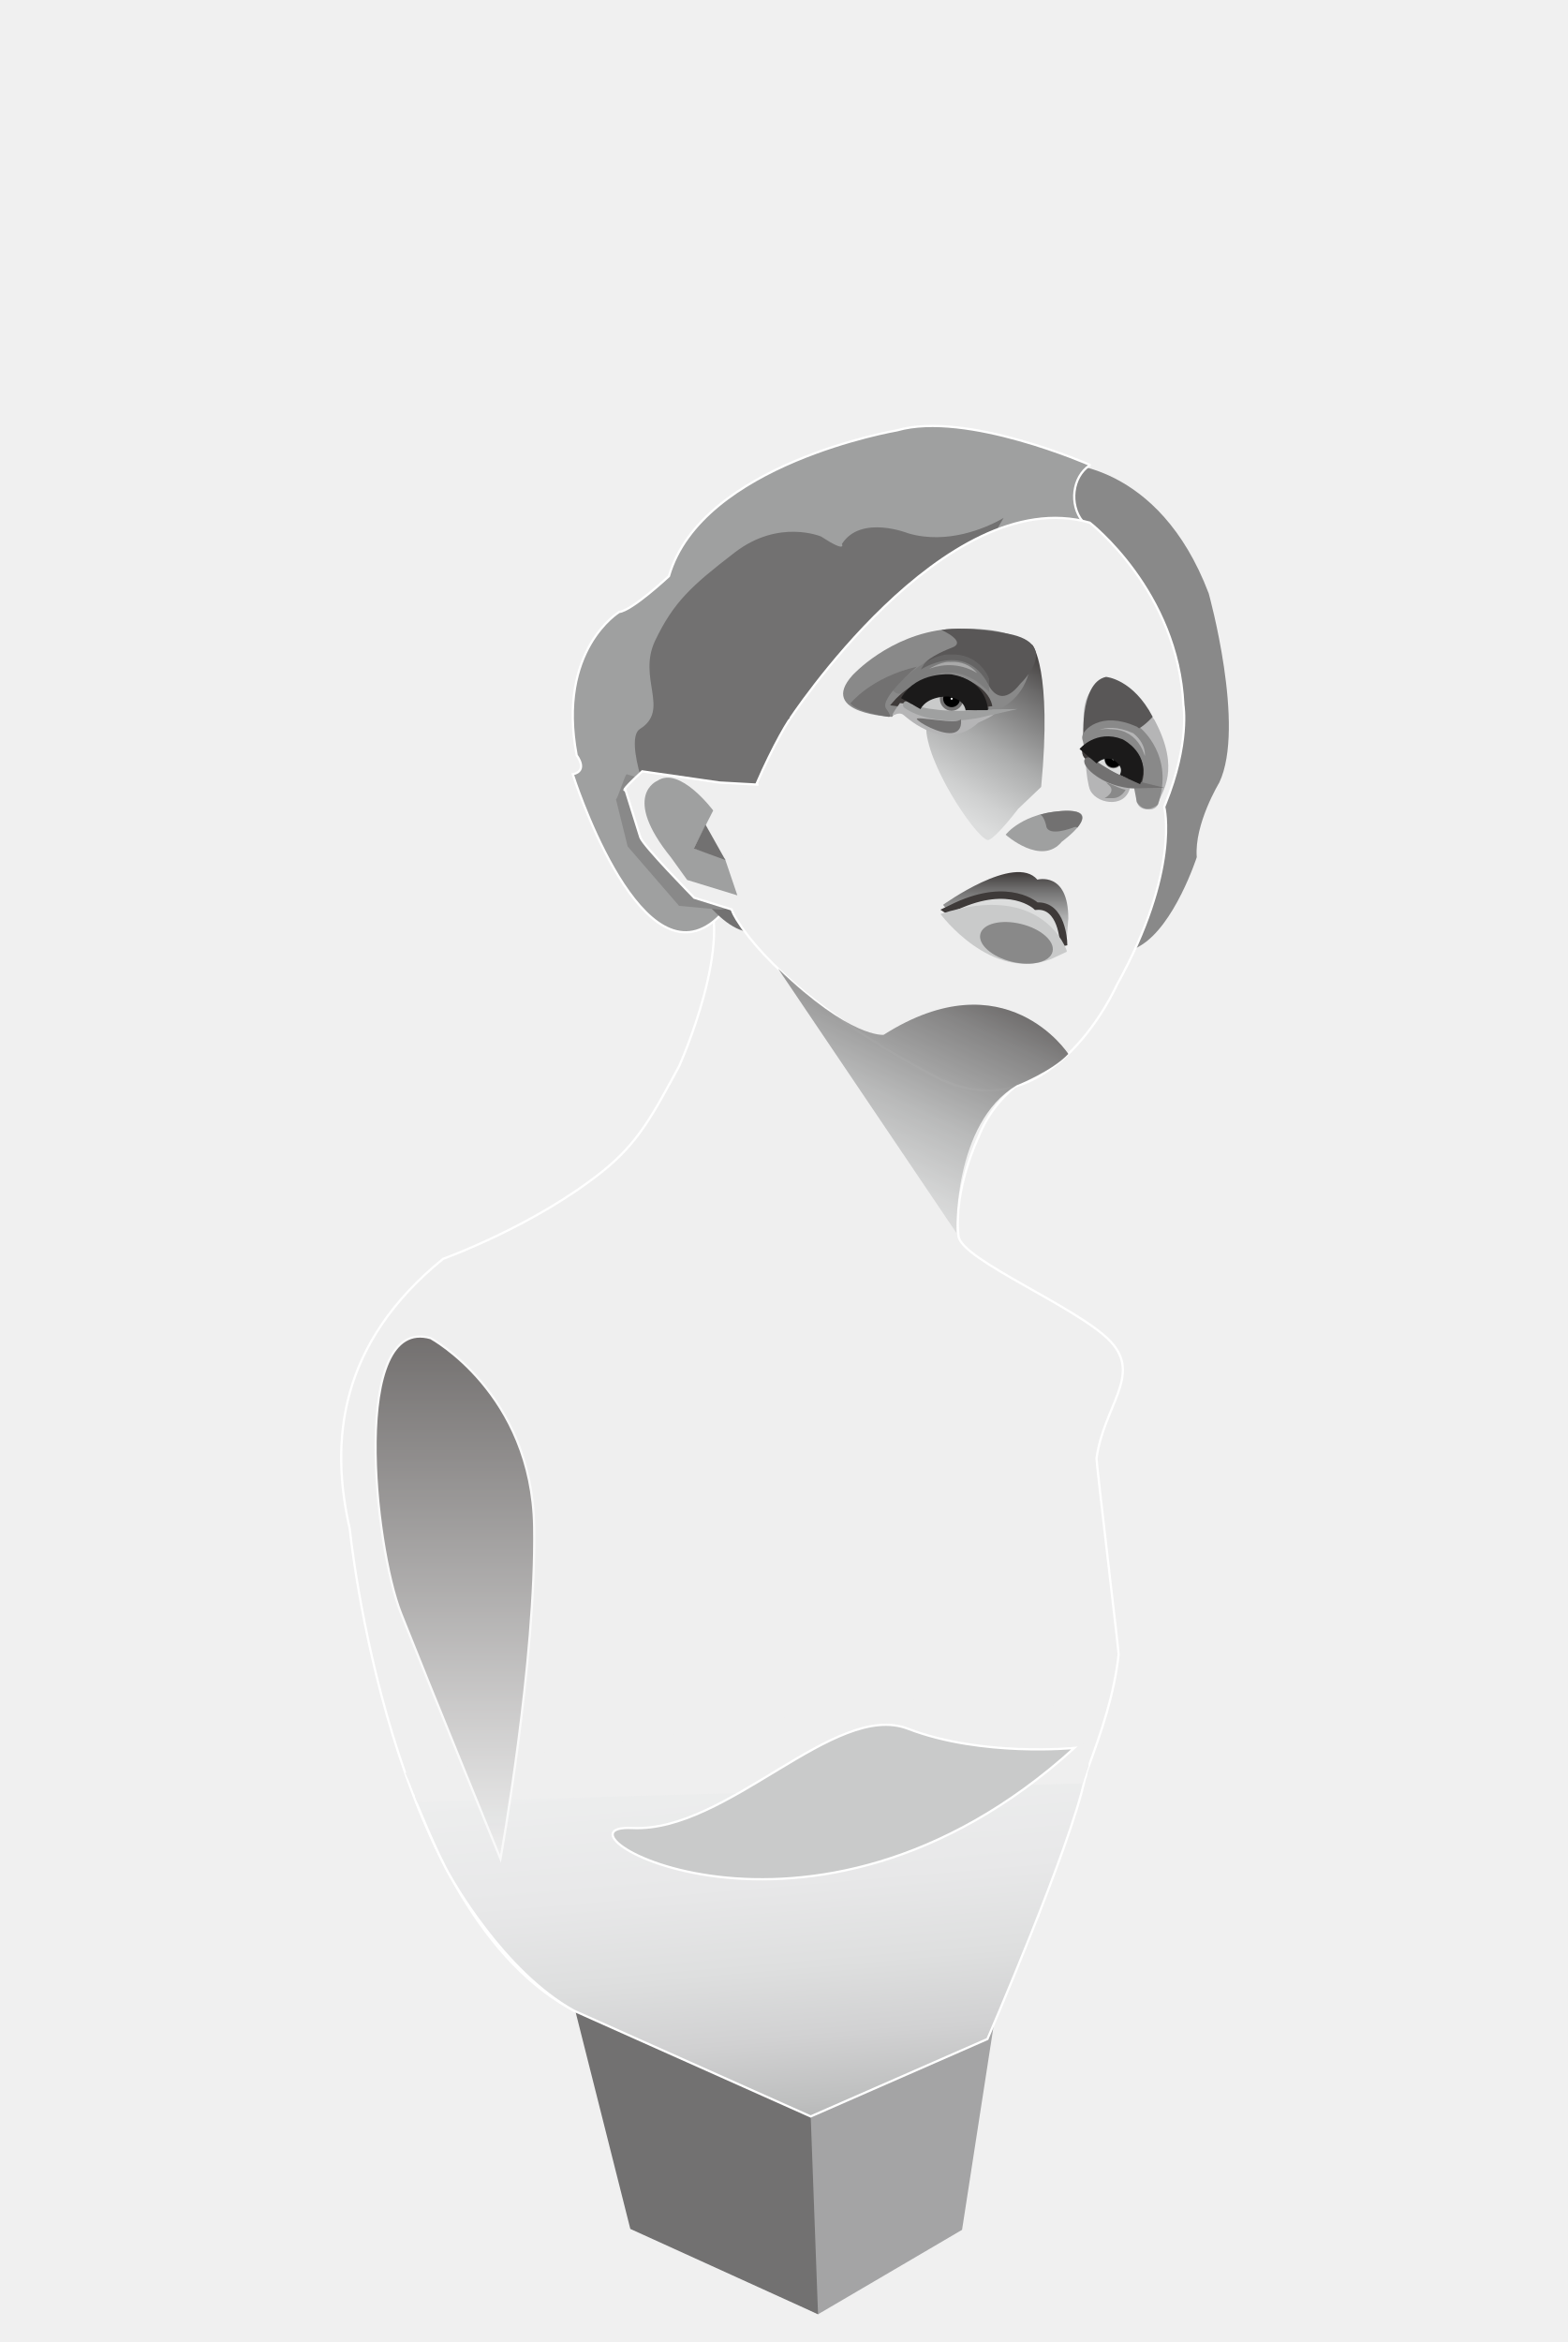
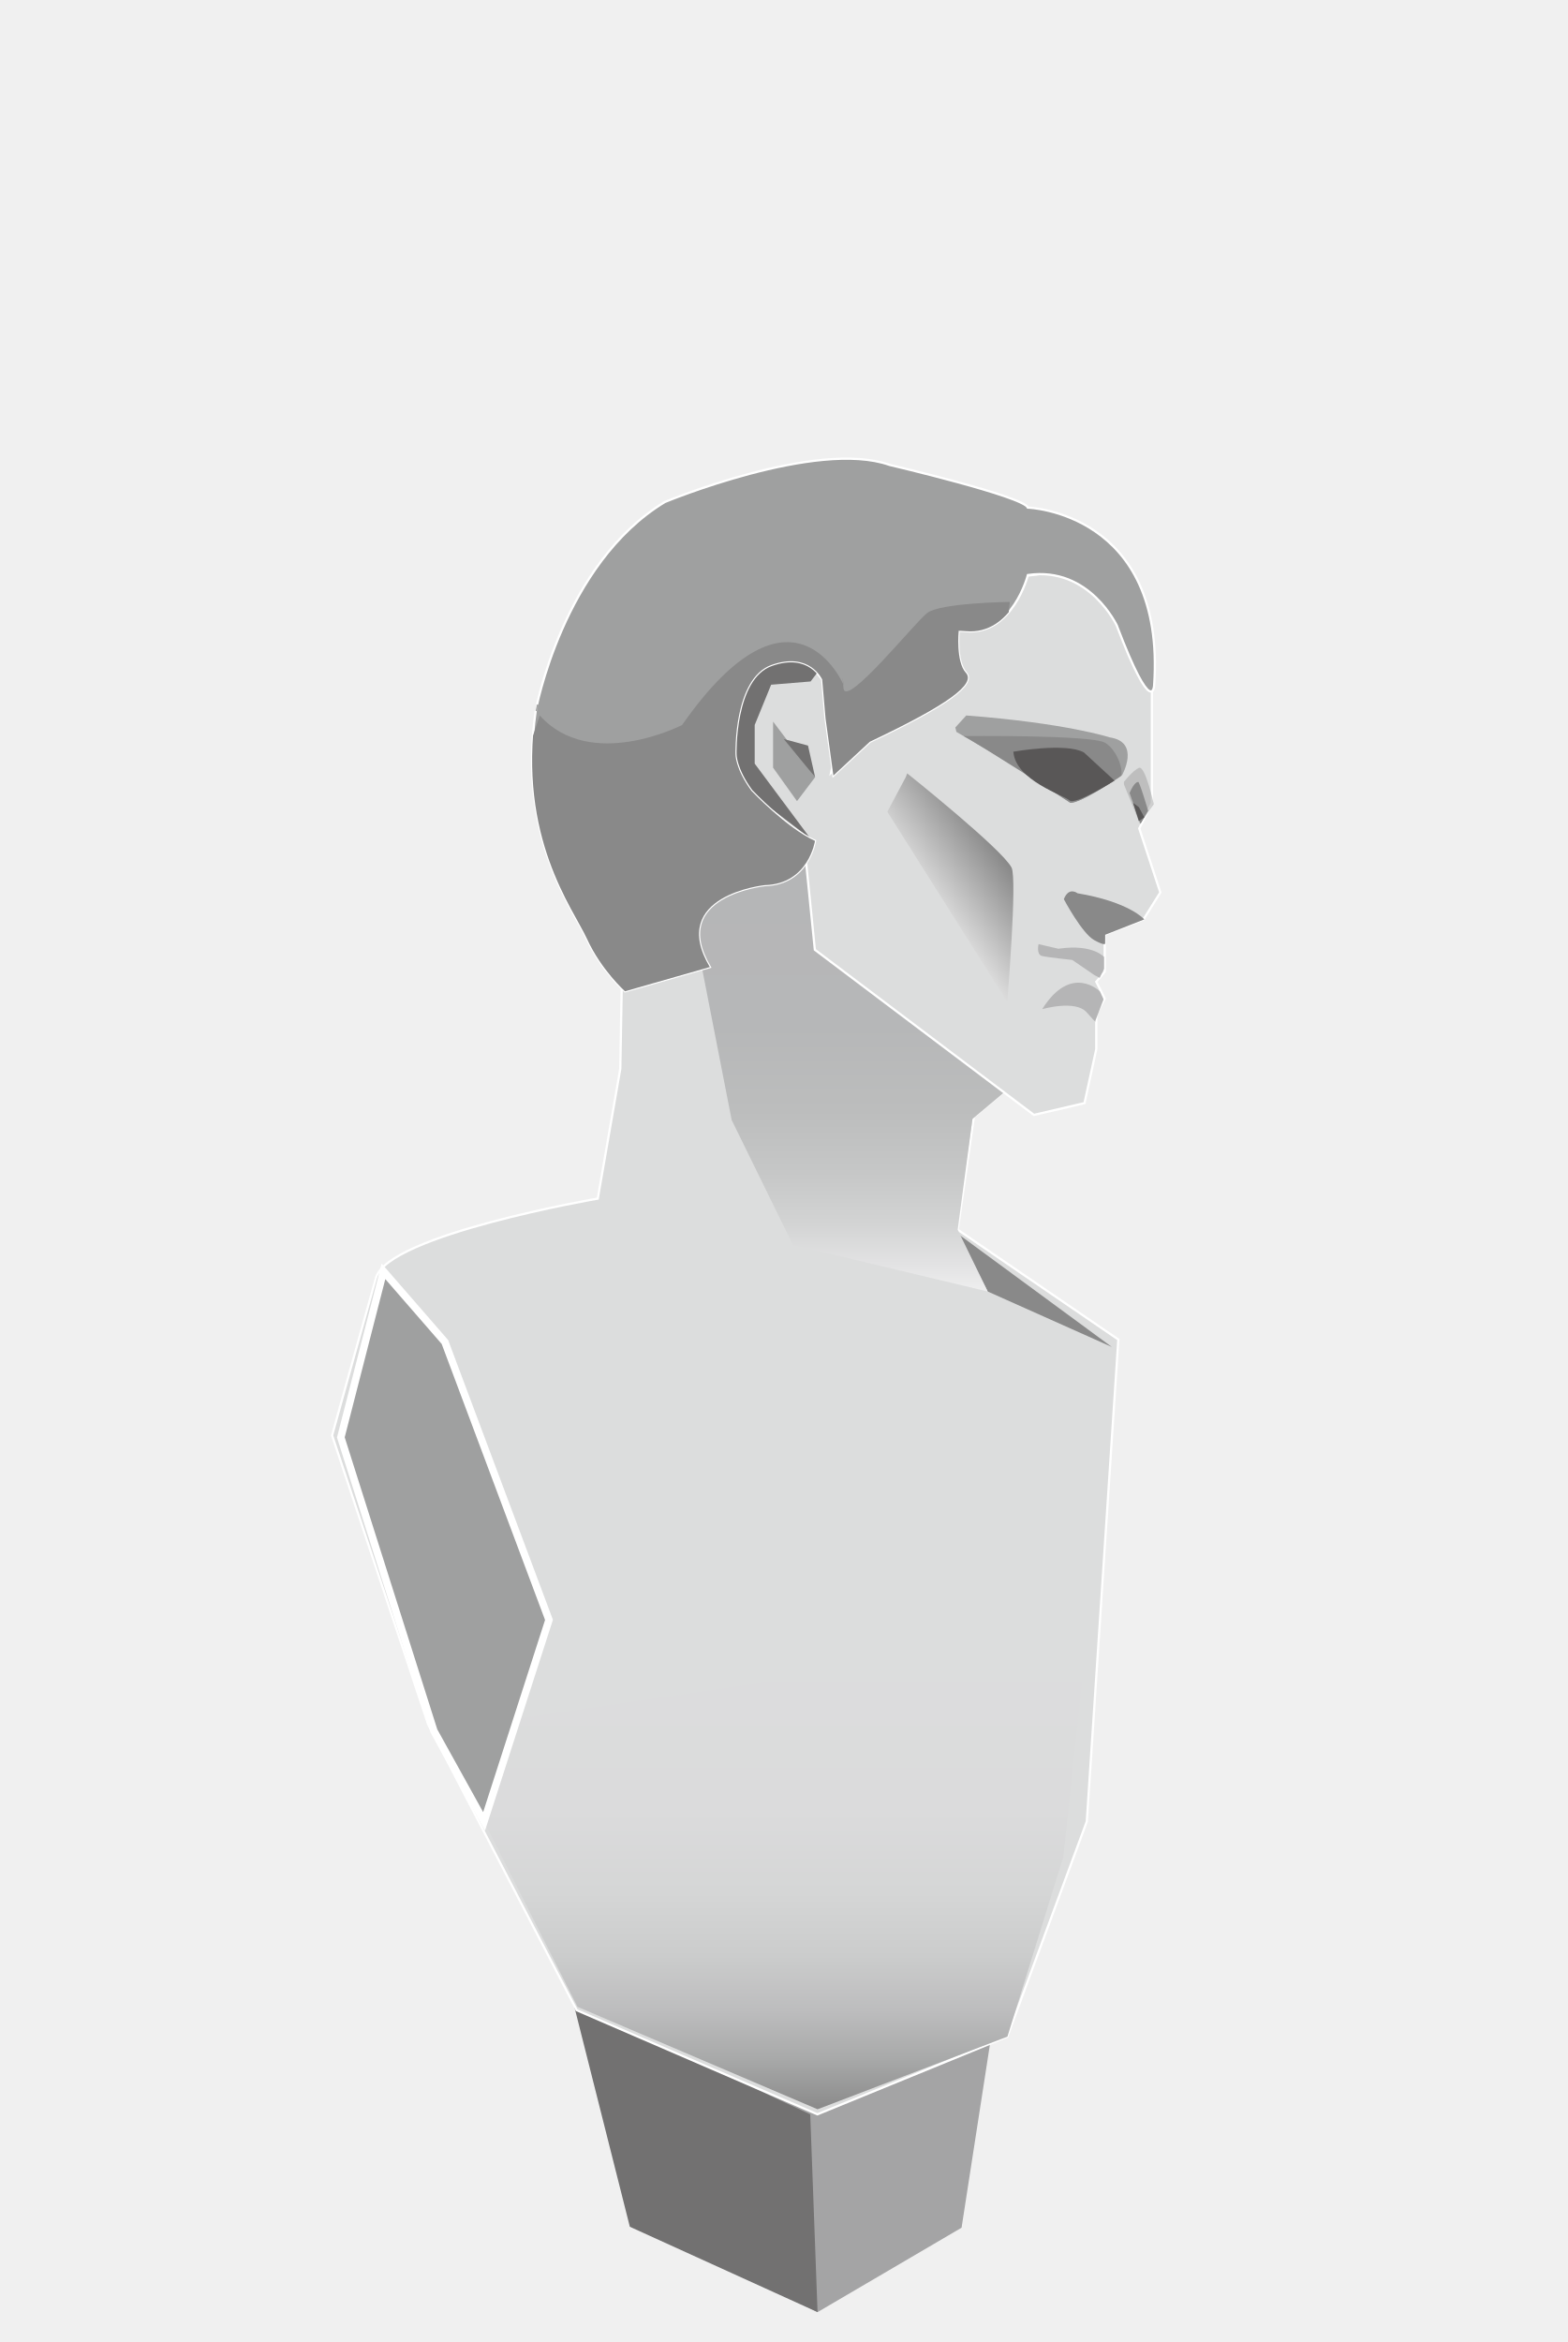
- <svg xmlns="http://www.w3.org/2000/svg" width="210.833" height="315" viewBox="0 0 210.833 315">
+ <svg xmlns="http://www.w3.org/2000/svg" xmlns:xlink="http://www.w3.org/1999/xlink" width="210.833" height="315" viewBox="0 0 210.833 315">
  <g>
-     <path fill="#EFEFEF" stroke="#fff" stroke-width=".3" stroke-miterlimit="10" d="M149.328 180.37c-4.365-4.566-20.046-10.935-20.393-14.122-.693-6.374 2.699-13.339 2.699-13.339 2.652-6.864 9.256-9.514 9.256-9.514l-27.344-24.034s-23.153-6.905-18.812 0c4.342 6.906-3.376 24.034-3.376 24.034-3.468 6.397-5.417 10.225-10.25 14.106-9.28 7.454-21.492 11.807-21.492 11.807-14 11.362-15.283 24.484-12.563 36.346 0 0 5.176 52.127 30.589 65.011 19.157 9.713 43.538 2.365 55.179-5.752 3.801-2.651 6.802-7.161 6.802-7.161 4.223-15.796 9.622-24.3 10.855-35.242.024-.33-3.028-25.983-2.979-26.341.98-7.131 6.193-11.233 1.829-15.799z" />
-     <path fill="#A4A4A5" d="M129.414 299.914l-19.373 11.357-21.544-11.107.534-59 50.249-5.001z" />
-     <path fill="#727171" d="M109.056 284.664l.985 26.607-25.252-11.482-7.558-29.958z" />
-     <linearGradient gradientUnits="userSpaceOnUse" x1="102.64" y1="283.987" x2="102.64" y2="220.212">
+     <path fill="#A4A4A5" d="M129.349 299.626l-19.373 11.357-21.544-11.107.534-59 50.249-5.001z" />
+     <path fill="#727171" d="M108.991 284.376l.985 26.607-25.252-11.482-7.558-29.958z" />
+     <path fill="#DCDDDD" stroke="#fff" stroke-width=".3" stroke-miterlimit="10" d="M83.944 114.96l-.504 28.79-3.029 17.46s-28.191 4.856-29.827 10.641c-1.636 5.785-5.911 21.205-5.911 21.205l12.905 38.82 20 38.5 32.377 14 25.542-10.449 10.699-28.945 4.239-64.815-21.606-14.766 2.176-15.193 7.426-6.226" />
+     <linearGradient id="a" gradientUnits="userSpaceOnUse" x1="102.575" y1="283.699" x2="102.575" y2="219.925">
      <stop offset="0" stop-color="#898989" />
-       <stop offset=".076" stop-color="#A6A6A7" />
-       <stop offset=".161" stop-color="#BEBFBF" />
-       <stop offset=".256" stop-color="#D1D1D2" />
-       <stop offset=".363" stop-color="#DEDFDF" />
-       <stop offset=".489" stop-color="#E8E8E9" />
-       <stop offset=".654" stop-color="#EDEEEE" />
-       <stop offset=".995" stop-color="#EFEFEF" />
+       <stop offset=".02" stop-color="#909090" />
+       <stop offset=".11" stop-color="#A9AAAA" />
+       <stop offset=".21" stop-color="#BDBDBE" />
+       <stop offset=".323" stop-color="#CBCCCC" />
+       <stop offset=".457" stop-color="#D5D6D6" />
+       <stop offset=".63" stop-color="#DBDBDC" />
+       <stop offset=".99" stop-color="#DCDDDD" />
    </linearGradient>
-     <linearGradient id="a" gradientUnits="userSpaceOnUse" x1="105.8" y1="297.541" x2="98.116" y2="207.324">
-       <stop offset="0" stop-color="#898989" />
-       <stop offset=".076" stop-color="#A6A6A7" />
-       <stop offset=".161" stop-color="#BEBFBF" />
-       <stop offset=".256" stop-color="#D1D1D2" />
-       <stop offset=".363" stop-color="#DEDFDF" />
-       <stop offset=".489" stop-color="#E8E8E9" />
-       <stop offset=".654" stop-color="#EDEEEE" />
-       <stop offset=".995" stop-color="#EFEFEF" />
-     </linearGradient>
-     <path fill="url(#a)" stroke="#fff" stroke-width=".3" stroke-miterlimit="10" d="M60.642 252.468s6.985 12.681 16.587 17.981l31.823 14.214 23.775-10.414s11.215-25.917 13.106-34.998c0 0 9.12-16.623-90.319 2.229 0 .001 3.267 8.118 5.028 10.988z" />
-     <path fill="#EFEFEF" d="M54.5 238.451l.771 1.653.854 2.271 89.521-2.5.781-2.312.069-2.125-7.216-9.24-84.78 12.253" />
-     <linearGradient id="b" gradientUnits="userSpaceOnUse" x1="-161.97" y1="250" x2="-161.97" y2="179.763" gradientTransform="matrix(-1 0 0 1 -100.776 0)">
-       <stop offset="0" stop-color="#EFEFEF" />
-       <stop offset="1" stop-color="#3E3A39" />
-     </linearGradient>
-     <path opacity=".7" fill="url(#b)" stroke="#fff" stroke-width=".3" stroke-miterlimit="10" d="M57.941 179.98s13.631 7.395 13.916 25.375c.284 17.979-4.531 44.645-4.531 44.645s-9.669-23.636-13.36-32.944c-3.692-9.308-6.816-40.166 3.975-37.076z" />
-     <path fill="#C9CACA" stroke="#fff" stroke-width=".3" stroke-miterlimit="10" d="M144.523 235.099s-12.459 1.237-22.363-2.577-24.313 13.984-37.13 13.348c-12.818-.636 23.749 21.681 59.493-10.771z" />
+     <path fill="url(#a)" d="M146.217 219.925l-87.284 12.789 18.749 37.204 32.294 13.781 25.542-9.771 7.522-24.199" />
+     <path fill="#898989" d="M132.87 173.71l16.691 7.458-20.691-15.208z" />
+     <path fill="#9FA0A0" stroke="#fff" stroke-miterlimit="10" d="M59.849 180.5l-8.266-9.508-5.734 22.341 12.511 39.465 6.756 12.185 8.733-27.108z" />
+     <path fill="#727171" stroke="#F7F8F8" stroke-width=".6" stroke-miterlimit="10" d="M95.099 269.543" />
+     <path fill="#C9CACA" stroke="#F7F8F8" stroke-width=".6" stroke-miterlimit="10" d="M87.442 244.983M109.976 284.376" />
  </g>
  <g>
-     <path fill="#898989" d="M142.591 62.336s13.227-.356 20.001 17.474c0 0 4.994 17.896 1.426 25.44 0 0-3.388 5.583-3.031 10.041 0 0-2.99 9.254-7.646 11.937l-4.657 2.684-4.979-60.165-1.114-7.411z" />
-     <path fill="#9FA0A0" stroke="#fff" stroke-width=".3" stroke-miterlimit="10" d="M146.586 62.58l-.006-.064s-16.609-7.31-25.912-4.636c0 0-26.293 4.457-30.685 19.613 0 0-4.963 4.636-6.682 4.813 0 0-8.4 5.057-5.728 19.289 0 0 1.623 2.081-.525 2.541 0 0 8.543 26.994 18.471 20.145s19.128-49.635 44.311-53.739l5.252-.249.499-.223c-1.72-2.194-1.385-5.884 1.005-7.49zM139.942 70.522l.241-.039-.241.039zM140.387 70.45l.417-.068-.417.068zM141.493 70.27l1.412-.23-1.412.23zM143.136 70.002l.81-.132-.81.132z" />
-     <path fill="#727171" d="M135.001 69.656c-.062.039-.278.168-.626.354-1.765.943-6.902 3.274-12.183 1.727 0 0-6.392-2.563-8.936 1.424 0 0 .681 1.282-2.801-.997 0 0-5.675-2.42-11.607 2.136-5.934 4.555-8.256 6.736-10.706 11.839-2.451 5.102 2.064 9.32-2.063 11.91-4.128 2.588 11.488 36.569 18.555 24.87" />
-     <path fill="#EFEFEF" stroke="#fff" stroke-width=".3" stroke-miterlimit="10" d="M146.583 70.293s11.892 9.184 12.606 24.561c0 0 .886 5.073-2.408 13.237l-.172.423s2.216 8.524-6.41 24.036c0 0-8.542 19.256-23.2 12.791l-.185-.032c-15.38-7.909-24.199-15.941-27.701-21.6-.131-.21-.253-.424-.368-.641-3.209-6.061 4.814-22.179 7.311-26.066.001 0 20.967-32.236 40.527-26.709z" />
-     <linearGradient id="c" gradientUnits="userSpaceOnUse" x1="-228.386" y1="108.707" x2="-241.236" y2="87.726" gradientTransform="matrix(-1 0 0 1 -100.776 0)">
-       <stop offset="0" stop-color="#DCDDDD" />
-       <stop offset=".136" stop-color="#CFD0D0" />
-       <stop offset=".408" stop-color="#ABACAC" />
-       <stop offset=".785" stop-color="#6B6A6A" />
-       <stop offset="1" stop-color="#3E3A39" />
+     <path fill="#515151" d="M189.071 305.189" />
+     <linearGradient id="b" gradientUnits="userSpaceOnUse" x1="114.085" y1="173.71" x2="114.085" y2="110.333">
+       <stop offset="0" stop-color="#EFEFEF" />
+       <stop offset=".049" stop-color="#E4E4E5" />
+       <stop offset=".142" stop-color="#D3D4D4" />
+       <stop offset=".251" stop-color="#C6C7C7" />
+       <stop offset=".383" stop-color="#BCBDBD" />
+       <stop offset=".562" stop-color="#B6B7B8" />
+       <stop offset="1" stop-color="#B5B5B6" />
    </linearGradient>
-     <path fill="url(#c)" d="M138.854 86.722s2.711 3.224 1.203 19.12l-3.094 2.948s-2.842 3.741-3.957 4.184c-1.114.443-7.684-8.927-8.372-14.365-.688-5.44 7.891-12.197 14.22-11.887z" />
-     <path fill="#B5B5B6" d="M149.22 92.271s-4.368-1.586-3.298 7.062c0 0 0 4.093.519 6.289l.106.397c.624 2.049 4.726 2.852 5.438 0 0 0 1.07-.179.98.445 0 0-.713 2.407 1.516 2.407 0 0 1.159.178 1.426-1.07s3.031-4.19-.624-11c0-.001-2.495-3.568-6.063-4.53z" />
-     <path fill="#898989" d="M153.402 97.913s4.673 3.761 2.334 10.313c0 0-1.605 1.472-2.809-.334l-.534-2.778s-3.409.64-6.251-3.306c0-.001-3.098-8.593 7.26-3.895z" />
-     <path fill="#595757" d="M155.06 96.416s-1.938 2.115-2.674 1.712c-.735-.399-4.011-.667-5.483.335-1.471 1.004-1.149 1.538-1.149 1.538s-.655-8.157 3.021-8.959c-.001 0 3.609.251 6.285 5.374z" />
-     <path fill="#B5B5B6" stroke="#898989" stroke-miterlimit="10" d="M146.068 99.166c-.012-.458 1.994-3.042 6.611-.99 0 0 3.1 2.114 1.254 5.466l-.06-.003c-.125-1.487-.811-5.063-4.52-5.063 0 0-1.692-.33-2.931 1.036l-.143.166.046-.057s-.243-.098-.257-.555z" />
-     <path fill="#595757" stroke="#3E3A39" stroke-miterlimit="10" d="M146.438 101.746s-.473-.146-.37-1.009c0 0 2.136-1.992 5.114-.43 0 0 3.075 1.85 1.886 4.943 0 0-3.513-.797-6.63-3.504z" />
-     <path fill="#DCDDDD" d="M146.835 102.117s-.504-2.363 2.42-1.688c0 0 3.975 1.631 2.478 4.294.001 0-2.967-1.088-4.898-2.606z" />
-     <path fill="#fff" stroke="#727171" stroke-miterlimit="10" d="M152.788 105.551s-2.441.067-4.715-1.37c0 0-1.343-.79-1.708-1.665-.365-.876 2.778 2.167 6.423 3.035z" />
-     <path fill="#898989" d="M151.42 106.219s-.52 1.07-1.649 1.137h-1.189s1.677-.868.535-1.805c-1.145-.936 1.472.602 2.303.668z" />
-     <circle fill="#727171" cx="149.771" cy="102.157" r="1.19" />
-     <circle fill="#fff" stroke="#000" stroke-miterlimit="10" cx="149.771" cy="102.071" r=".655" />
-     <path stroke="#1B1A1A" stroke-width="3" stroke-miterlimit="10" d="M146.365 101.709s1.557-1.841 4.02-.905c0 0 2.803 1.473 1.617 4.045" fill="none" />
-     <path fill="#898989" d="M127.429 84.623s14.042-1.203 10.967 5.751c0 0-1.338 9.026-15.58 5.014 0 0-1.604-.886-2.808 1.028 0 0-10.029-.358-5.349-5.574 0 0 4.948-5.483 12.77-6.219z" />
-     <path fill="#595757" d="M126.641 84.728s3.68 1.635 1.274 2.437c0 0-2.988 1.114-3.656 2.229l-.401.668s5.929-3.878 9.048 1.917c0 0 1.473 3.654 4.325 0 0 0 5.741-5.332-1.632-6.744.001 0-5.286-1.071-8.958-.507z" />
-     <path opacity=".5" fill="#C9CACA" stroke="#727171" stroke-miterlimit="10" d="M132.554 91.383s-1.163-3.082-4.773-2.848c0 0-2.475-.4-7.054 4.211 0 0 .603.468 2.24-1.136 0 0 4.733-3.912 9.587.334v-.561z" />
-     <path fill="#595757" stroke="#3E3A39" stroke-miterlimit="10" d="M132.881 95.788l-1.597-.203s.219-2.691-2.968-3.294c-3.187-.602-4.928 1.7-5.972 2.402l-1.616-.206s3.444-3.956 8.213-2.992c0 0 3.576 1.12 4.033 3.493 0-.001.067.819-.093.8" />
-     <path fill="#B5B5B6" d="M133.832 95.957l-1.504-.268-11.267-1.124s-1.073 1.435-1.003 1.616c.07.179.836-.545 1.505 0 .669.544 5.595 5.054 10.045 1.013 0 0 1.89-.811 2.224-1.237z" />
-     <path fill="#EFEFEF" stroke="#9FA0A0" stroke-miterlimit="10" d="M132.216 95.926s-7.341.092-10.255-1.124c-.001 0 3.435 2.695 10.255 1.124z" />
-     <path fill="#C9CACA" d="M131.252 95.506s.093-2.884-3.568-3.13c0 0-2.906-.443-4.964 2.137l-.085.273s3.377 1.172 8.617.72z" />
-     <path fill="#727171" d="M123.33 89.671s-5.102 4.302-4.135 5.628c.967 1.326.29 1.112.29 1.112s-4.165-.579-5.09-1.805c-.001.001 2.73-3.489 8.935-4.935zM131.286 95.521" />
-     <path fill="#727171" d="M129.251 96.712s.365 1.735-1.241 1.886-4.453-1.43-4.681-1.886c-.228-.454 5.591.828 5.922 0z" />
-     <ellipse fill="#727171" cx="128.01" cy="93.978" rx="1.583" ry="1.623" />
-     <circle fill="#fff" stroke="#000" stroke-miterlimit="10" cx="128.01" cy="93.978" r=".638" />
-     <path stroke="#1B1A1A" stroke-width="3" stroke-miterlimit="10" d="M131.392 95.521s-.017-2.674-3.577-3.325c0 0-3.727-.335-5.299 2.44" fill="none" />
-     <linearGradient id="d" gradientUnits="userSpaceOnUse" x1="-236.059" y1="127.228" x2="-236.059" y2="117.295" gradientTransform="matrix(-1 0 0 1 -100.776 0)">
-       <stop offset="0" stop-color="#DCDDDD" />
-       <stop offset=".136" stop-color="#CFD0D0" />
-       <stop offset=".408" stop-color="#ABACAC" />
-       <stop offset=".785" stop-color="#6B6A6A" />
-       <stop offset="1" stop-color="#3E3A39" />
+     <path fill="url(#b)" d="M94.303 129.552l4.119 21.09 8.241 16.801 26.207 6.267-4.042-8.308 1.983-14.897 4.772-4.005-26.187-30.015-16.809-6.152.333 19.649" />
+     <path fill="#DCDDDD" stroke="#fff" stroke-width=".3" stroke-miterlimit="10" d="M150.19 75.905l4.76 13.526v18.588l-1.701 3.4 2.834 8.615-2.266 3.626-5.214 2.04v4.988l-1.134 1.359 1.134 2.268-1.134 2.04v4.761l-1.587 7.253-6.8 1.587-29.47-22.215-1.36-13.602v-1.53s-9.011-3.571-9.634-12.186c-.624-8.614 0-.283 0-.283s-.624-11.447 8.897-11.674c0 0 .51-.169 3.457 3.288l.057 3.627 1.813 3.626-1.045 4.931 10.396-9.634 6.461-2.381v-7.141s7.253-2.72 8.727-7.253l12.809-1.624z" />
+     <path fill="#9FA0A0" d="M150.928 104.279s2.549-4.477-1.645-5.1c0 0-5.874-1.927-19.305-2.947l-1.47 1.616.147.594s10.201 5.837 15.301 9.521c.001 0 1.02.397 6.972-3.684z" />
+     <path opacity=".5" fill="#9FA0A0" d="M151.186 105.496l2.163 5.321 1.854-2.66s-1.159-5.286-2.009-4.882c-.85.403-2.008 1.885-2.008 1.885" />
+     <path fill="#898989" d="M143.106 120.94s2.437 4.609 4.1 5.516c1.663.908 1.455.378 1.455.378l.008-1.105 5.262-2.069s-1.983-2.342-8.983-3.514c0 .001-1.162-.943-1.842.794z" />
+     <path fill="#B5B5B6" d="M147.958 133.352s-3.854-3.854-7.764 2.38c0 0 4.478-1.303 5.988.435 1.512 1.738 1.156 1.146 1.156 1.146l1.102-2.875-.482-1.086zM139.706 126.988s-.34 1.389.454 1.587c.792.199 4.08.539 4.08.539l2.976 2.04.708.368.595-1.218v-1.586s-1.473-1.757-5.979-1.134c-4.505.624-.142.028-.142.028l-2.692-.624z" />
+     <path fill="#898989" d="M129.624 99.001s17.196-.181 19.018.895c1.822 1.078 2.589 4.181 2.066 4.533s-5.674 3.76-6.751 3.534c0 0-12.488-8.032-14.333-8.962z" />
+     <path fill="#595757" d="M136.315 101.103s7.085-1.259 9.495.104l4.116 3.791s-5.349 3.346-6.048 2.665c-.701-.681-7.283-2.676-7.563-6.56z" />
+     <path fill="#898989" d="M151.947 106.66l1.474 4.157 1.02-1.778s-1.247-4.25-1.359-3.854c-.001.001-.455-.113-1.135 1.475z" />
+     <path fill="#727171" d="M109.038 91.658l-5.307.437-2.211 5.418v5.195l7.518 10.1-10.697-8.185v-13.574l4.52-3.568 8.092 1.653z" />
+     <path fill="#9FA0A0" d="M103.993 97.053v6.199l3.218 4.501 2.437-3.217z" />
+     <path fill="#B5B5B6" d="M115.304 83.74" />
+     <path fill="#595757" d="M152.418 107.988l.776.569.737 1.371-.737.509z" />
+     <path fill="#9FA0A0" stroke="#fff" stroke-width=".3" stroke-miterlimit="10" d="M89.438 67.518s20.402-8.463 30.226-4.988c0 0 18.015 4.231 18.604 5.743 0 0 18.573.604 16.986 23.877 0 0-.165 4.728-5.025-8.01l.059.107s-3.693-8.11-12.02-6.904c0 0-2.069 8.112-8.342 7.552-1.27-.114-.967 0-.967 0s-.407 4.08.967 5.592c1.375 1.511-2.41 4.307-12.918 9.281l-4.906 4.547-1.052-7.708-.453-5.214s-1.664-3.777-6.802-1.964c-5.138 1.813-4.86 12.001-4.86 12.001s-.053 1.928 2.14 4.925c0 0 4.704 4.987 8.558 6.744 0 0-.851 5.8-6.744 5.951 0 0-13.148 1.341-7.405 11.022l-11.41 3.259s-3.174-2.833-5.101-7.028c-1.927-4.193-9.332-13.602-6.914-30.679-.001.003 3.627-19.794 17.379-28.106z" />
+     <path fill="#9FA0A0" d="M131.771 92.095" />
+     <path fill="#727171" d="M105.433 99.402l.421.113 2.837.767.957 4.254" />
+     <defs>
+       <path id="c" d="M135.837 80.957s-9.397.115-11.138 1.507c-1.74 1.393-10.986 12.878-11.236 10.094-.248-2.785 0-.462 0-.462s-6.746-15.96-21.711 5.418c0 0-12.297 6.338-19.142-1.282l-7.077 21.094 15.314 16.008 19.838 4.076 34.119-46.36 1.033-10.093z" />
+     </defs>
+     <clipPath id="d">
+       <use xlink:href="#c" overflow="visible" />
+     </clipPath>
+     <path clip-path="url(#d)" fill="#898989" d="M89.438 67.518s20.402-8.463 30.226-4.988c0 0 18.015 4.231 18.604 5.743 0 0 18.573.604 16.986 23.877 0 0-.165 4.728-5.025-8.01l.059.107s-3.693-8.11-12.02-6.904c0 0-2.069 8.112-8.342 7.552-1.27-.114-.967 0-.967 0s-.407 4.08.967 5.592c1.375 1.511-2.41 4.307-12.918 9.281l-4.906 4.547-1.052-7.708-.453-5.214s-1.664-3.777-6.802-1.964c-5.138 1.813-4.86 12.001-4.86 12.001s-.053 1.928 2.14 4.925c0 0 4.704 4.987 8.558 6.744 0 0-.851 5.8-6.744 5.951 0 0-13.148 1.341-7.405 11.022l-11.41 3.259s-3.174-2.833-5.101-7.028c-1.927-4.193-9.332-13.602-6.914-30.679-.001.003 3.627-19.794 17.379-28.106z" />
+     <linearGradient id="e" gradientUnits="userSpaceOnUse" x1="123.86" y1="122.878" x2="134.773" y2="115.09">
+       <stop offset="0" stop-color="#EFEFEF" />
+       <stop offset="1" stop-color="#898989" />
    </linearGradient>
-     <path fill="url(#d)" d="M139.545 118.313s4.161-1.159 4.161 5.215l-.267 3.7s-13.105-.847-16.582-5.527c.001 0 9.643-6.954 12.688-3.388z" />
-     <path fill="#DCDDDD" stroke="#3E3A39" stroke-miterlimit="10" d="M127.503 122.427l1.144-.548c7.222-3.343 10.757 0 10.757 0 3.477-.267 3.656 4.859 3.656 4.859s-6.963 1.483-15.557-4.311z" />
-     <path fill="#C9CACA" d="M143.493 127.849s-3.097-9.445-16.982-4.914c0 0 6.778 9.146 14.849 6.07l2.134-.989" />
-     <ellipse transform="matrix(.971 .237 -.237 .971 34.017 -28.825)" fill="#898989" cx="136.757" cy="126.908" rx="5.002" ry="2.617" />
-     <path fill="#9FA0A0" d="M142.843 113.201s6.011-4.368.346-4.141c-5.665.227-7.908 3.21-7.908 3.21s4.795 4.293 7.562.931z" />
-     <path fill="#727171" d="M140.725 109.358s6.957-1.462 4.195 1.962c0 0-.122-.216-.59 0 0 0-3.421 1.349-3.604-.287 0 0-.362-1.627-.971-1.433-.609.195.97-.242.97-.242z" />
-     <linearGradient id="e" gradientUnits="userSpaceOnUse" x1="112.641" y1="160.341" x2="127.882" y2="128.245">
-       <stop offset="0" stop-color="#DCDDDD" />
-       <stop offset=".136" stop-color="#CFD0D0" />
-       <stop offset=".408" stop-color="#ABACAC" />
-       <stop offset=".785" stop-color="#6B6A6A" />
-       <stop offset="1" stop-color="#3E3A39" />
-     </linearGradient>
-     <path opacity=".8" fill="url(#e)" d="M143.707 141.755s-8.425-13.002-24.845-2.572c0 0-4.386.535-14.192-8.89l23.979 35.531s-.481-14.74 8.109-19.848c-.001 0 4.848-1.937 6.949-4.221z" />
-   </g>
-   <g>
-     <path fill="#898989" d="M82.856 107.496l1.578 6.353 6.914 7.99 5.599.515 1.391-.25s-1.983-14.711-14.036-17.968c-.205-.055-1.237 3.41-1.446 3.36z" />
-     <path fill="#EFEFEF" stroke="#fff" stroke-width=".3" stroke-miterlimit="10" d="M98.481 122.344l-5.095-1.598s-6.875-7-7.25-8.125l-2-6.375s-1 .5 2.25-2.5l10.375 1.5 5.281.295" />
-     <path fill="#9FA0A0" d="M93.354 114.094l4.168 1.417 1.667 4.917-6.751-2.073-2.166-3.011c-6.771-8.375-1.833-10.333-1.833-10.333 2.998-2.031 7.5 4 7.5 4M94.689 111.177" />
-     <path fill="#727171" d="M94.908 110.922l-1.578 3.203 4.25 1.552z" />
+     <path fill="url(#e)" d="M122.032 104.018s12.772 10.19 14.038 12.67c.791 1.55-.58 18.055-.58 18.055l-16.13-25.56 2.483-4.661.189-.504z" />
+     <path fill="#B5B5B6" stroke="#9FA0A0" stroke-width="2" stroke-miterlimit="10" d="M184.574 142.632" />
  </g>
</svg>
